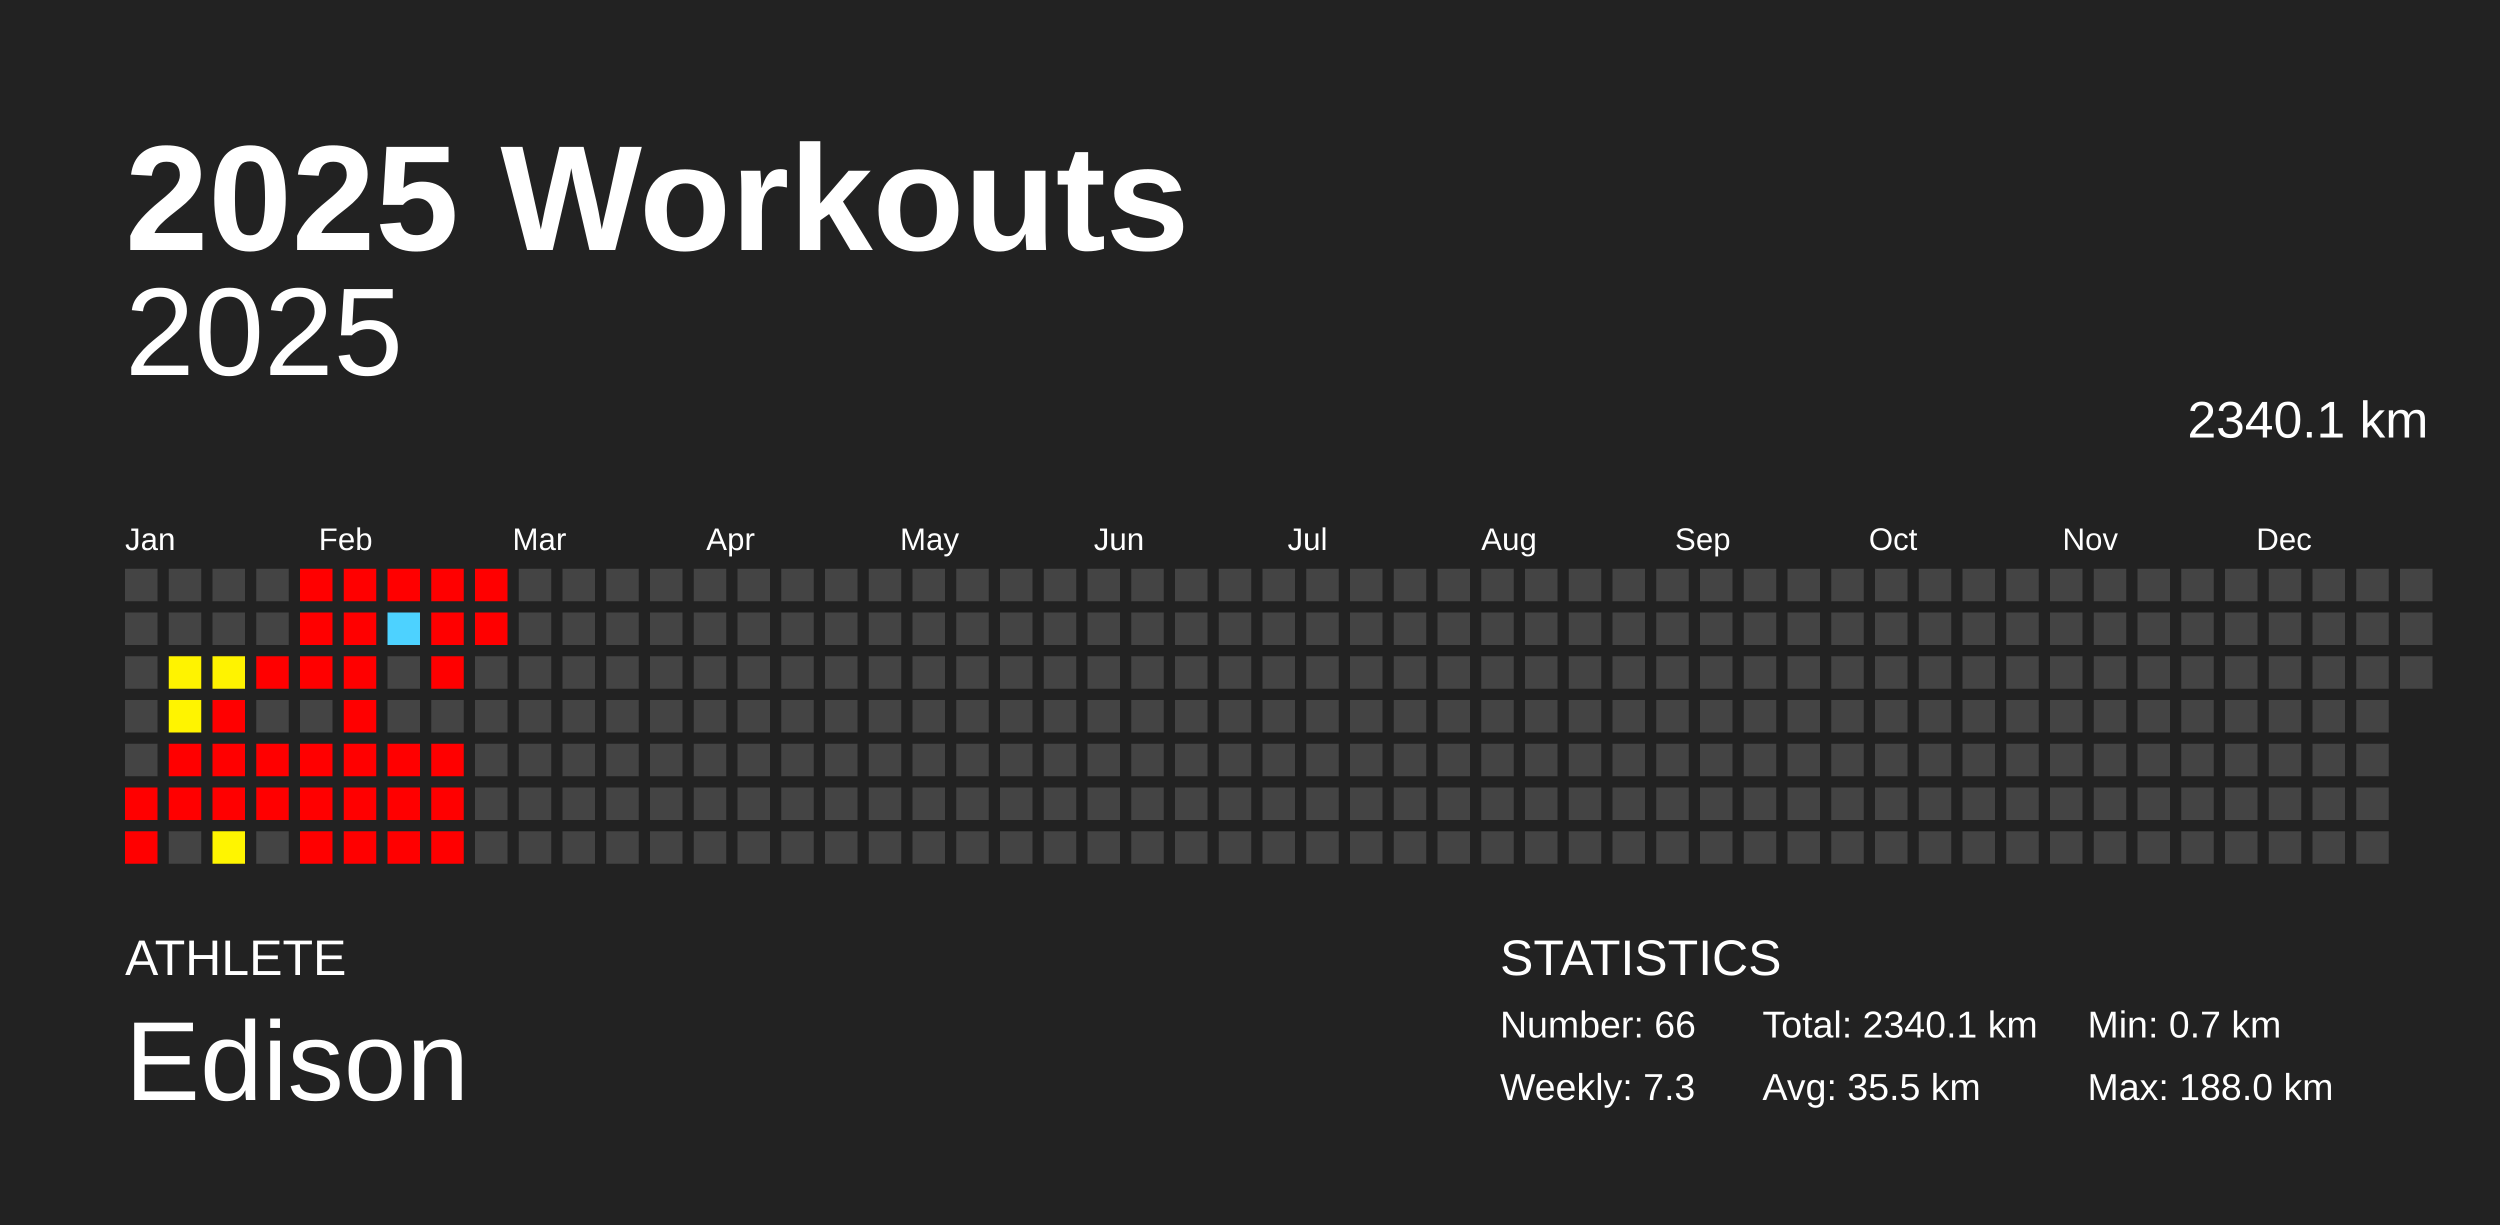
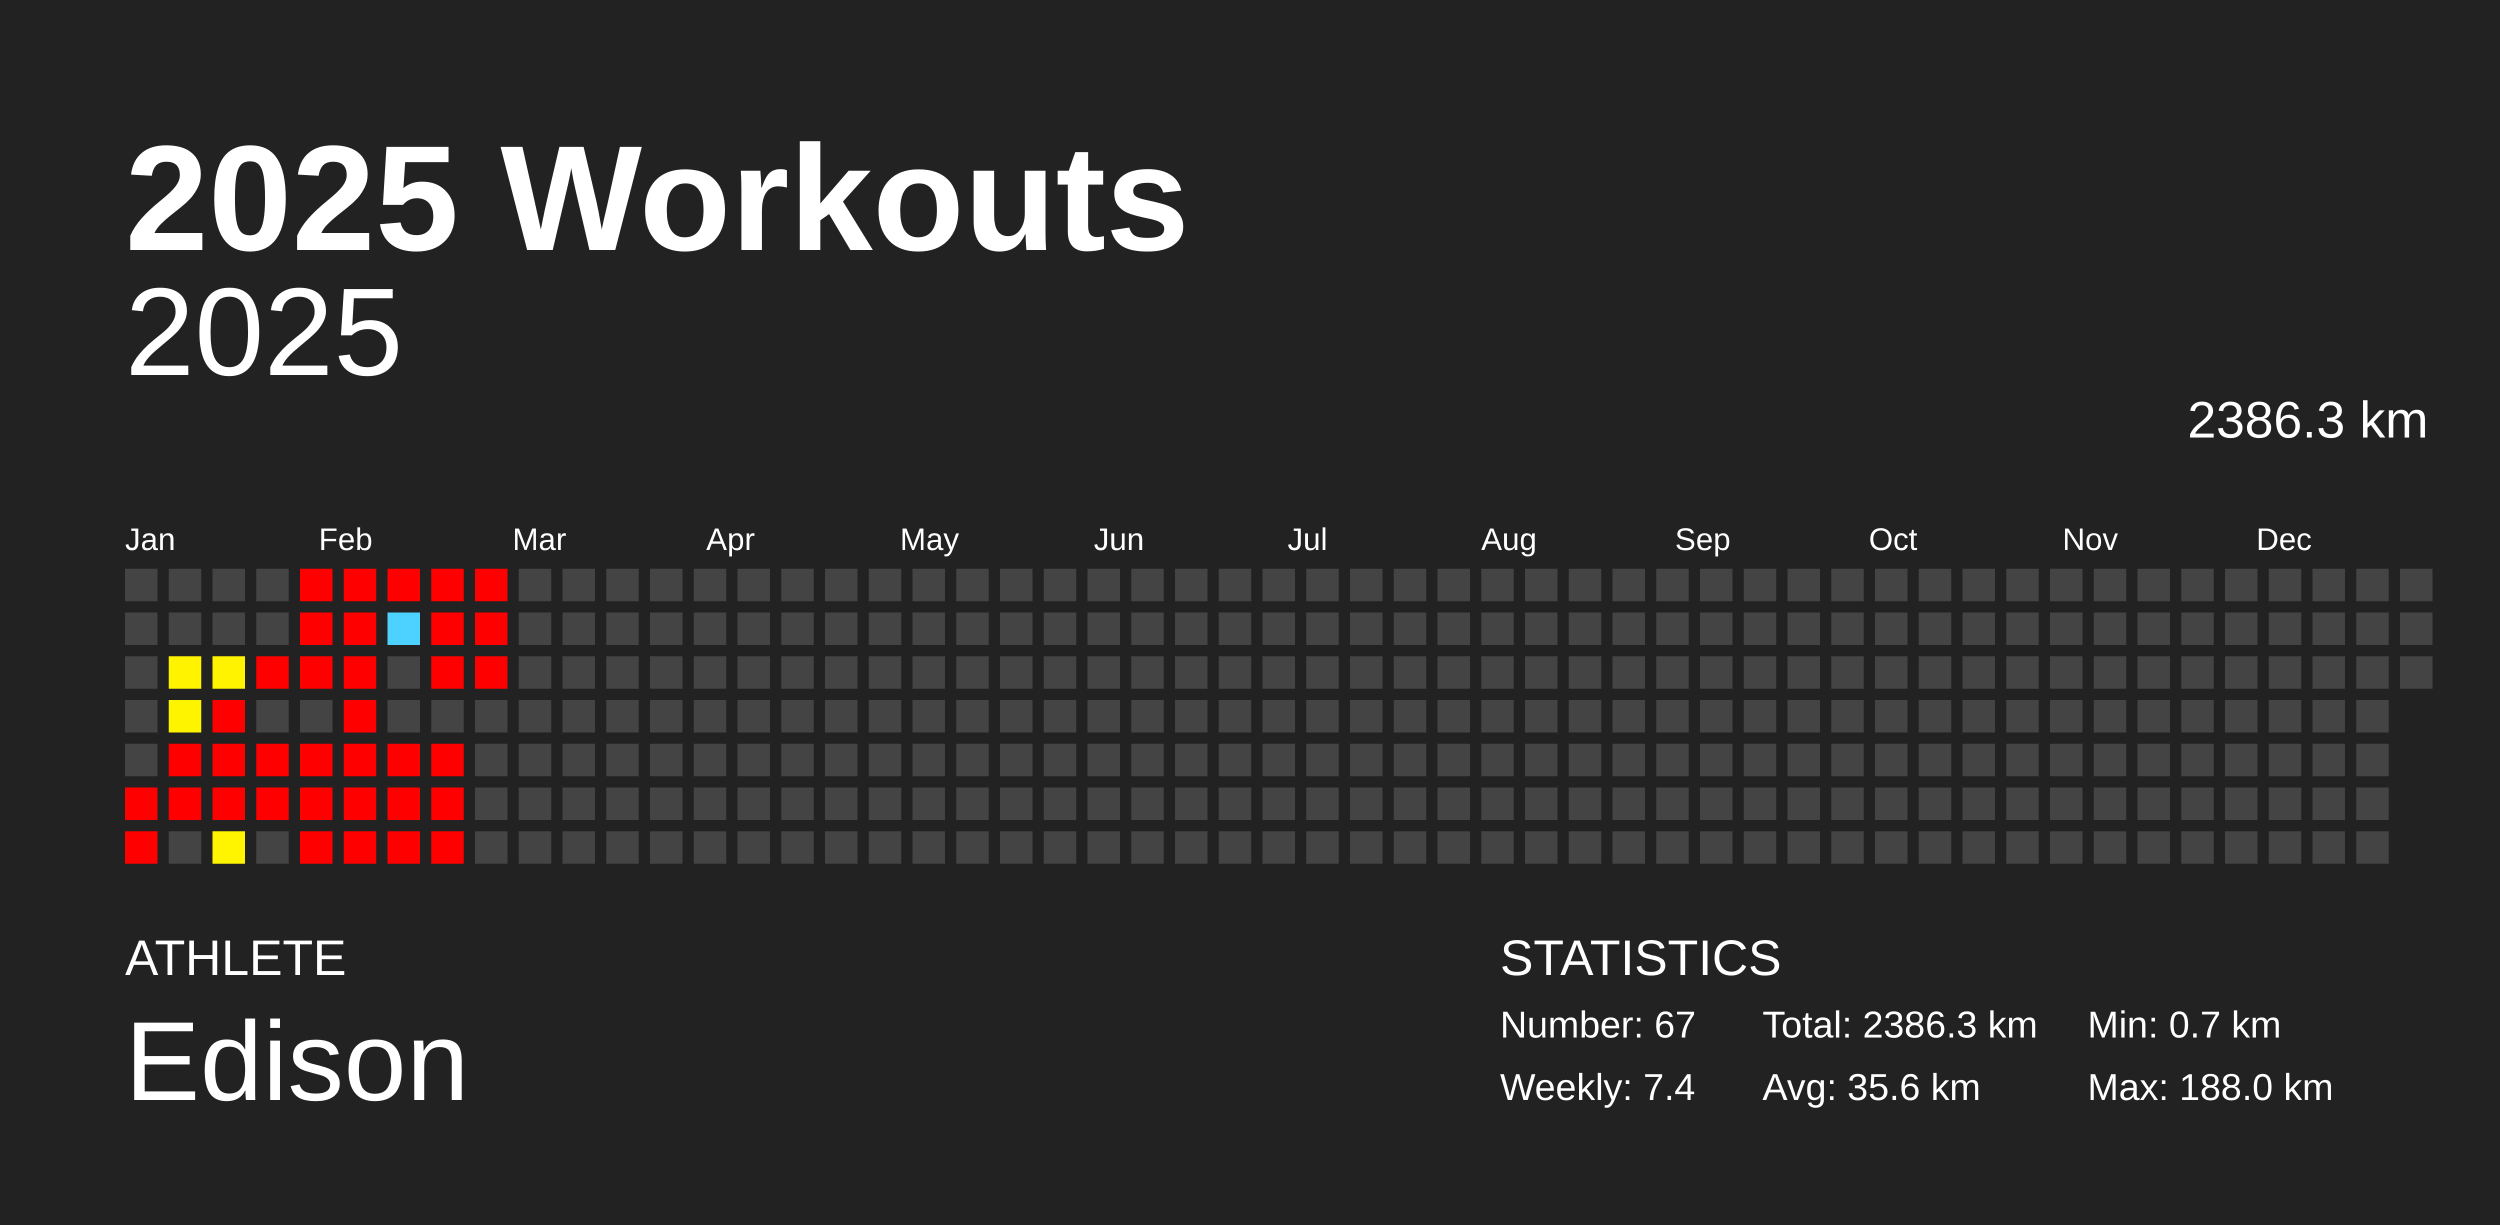
<svg xmlns="http://www.w3.org/2000/svg" baseProfile="full" height="98mm" version="1.1" viewBox="0,0,200,98" width="200mm">
  <defs />
  <rect fill="#222222" height="98" width="200" x="0" y="0" />
  <text fill="#FFFFFF" style="font-size:12px; font-family:Arial; font-weight:bold;" x="10" y="20">2025 Workouts</text>
  <text fill="#FFFFFF" style="font-size:4px; font-family:Arial" x="10" y="78">ATHLETE</text>
  <text fill="#FFFFFF" style="font-size:9px; font-family:Arial" x="10" y="88">Edison</text>
  <text fill="#FFFFFF" style="font-size:4px; font-family:Arial" x="120" y="78">STATISTICS</text>
-   <text fill="#FFFFFF" style="font-size:3px; font-family:Arial" x="120" y="83">Number: 66</text>
-   <text fill="#FFFFFF" style="font-size:3px; font-family:Arial" x="120" y="88">Weekly: 7.3</text>
-   <text fill="#FFFFFF" style="font-size:3px; font-family:Arial" x="141" y="83">Total: 2340.1 km</text>
-   <text fill="#FFFFFF" style="font-size:3px; font-family:Arial" x="141" y="88">Avg: 35.5 km</text>
+   <text fill="#FFFFFF" style="font-size:3px; font-family:Arial" x="120" y="83">Number: 67</text>
+   <text fill="#FFFFFF" style="font-size:3px; font-family:Arial" x="120" y="88">Weekly: 7.4</text>
+   <text fill="#FFFFFF" style="font-size:3px; font-family:Arial" x="141" y="83">Total: 2386.3 km</text>
+   <text fill="#FFFFFF" style="font-size:3px; font-family:Arial" x="141" y="88">Avg: 35.6 km</text>
  <text fill="#FFFFFF" style="font-size:3px; font-family:Arial" x="167" y="83">Min: 0.7 km</text>
  <text fill="#FFFFFF" style="font-size:3px; font-family:Arial" x="167" y="88">Max: 188.0 km</text>
  <text alignment-baseline="hanging" fill="#FFFFFF" style="font-size:10.0px; font-family:Arial;" x="10" y="30">2025</text>
-   <text alignment-baseline="hanging" fill="#FFFFFF" style="font-size:4.125px; font-family:Arial;" x="175" y="35">2340.1 km</text>
+   <text alignment-baseline="hanging" fill="#FFFFFF" style="font-size:4.125px; font-family:Arial;" x="175" y="35">2386.3 km</text>
  <text fill="#FFFFFF" style="font-size:2.5px; font-family:Arial" x="10.0" y="44">Jan</text>
  <text fill="#FFFFFF" style="font-size:2.5px; font-family:Arial" x="25.5" y="44">Feb</text>
  <text fill="#FFFFFF" style="font-size:2.5px; font-family:Arial" x="41.0" y="44">Mar</text>
  <text fill="#FFFFFF" style="font-size:2.5px; font-family:Arial" x="56.5" y="44">Apr</text>
  <text fill="#FFFFFF" style="font-size:2.5px; font-family:Arial" x="72.0" y="44">May</text>
  <text fill="#FFFFFF" style="font-size:2.5px; font-family:Arial" x="87.5" y="44">Jun</text>
  <text fill="#FFFFFF" style="font-size:2.5px; font-family:Arial" x="103.0" y="44">Jul</text>
  <text fill="#FFFFFF" style="font-size:2.5px; font-family:Arial" x="118.5" y="44">Aug</text>
  <text fill="#FFFFFF" style="font-size:2.5px; font-family:Arial" x="134.0" y="44">Sep</text>
  <text fill="#FFFFFF" style="font-size:2.5px; font-family:Arial" x="149.5" y="44">Oct</text>
  <text fill="#FFFFFF" style="font-size:2.5px; font-family:Arial" x="165.0" y="44">Nov</text>
  <text fill="#FFFFFF" style="font-size:2.5px; font-family:Arial" x="180.5" y="44">Dec</text>
  <rect fill="#444444" height="2.6" width="2.6" x="10.0" y="45.5" />
  <rect fill="#444444" height="2.6" width="2.6" x="10.0" y="49.0" />
  <rect fill="#444444" height="2.6" width="2.6" x="10.0" y="52.5" />
  <rect fill="#444444" height="2.6" width="2.6" x="10.0" y="56.0" />
  <rect fill="#444444" height="2.6" width="2.6" x="10.0" y="59.5" />
  <rect fill="red" height="2.6" width="2.6" x="10.0" y="63.0" />
  <rect fill="red" height="2.6" width="2.6" x="10.0" y="66.5" />
  <rect fill="#444444" height="2.6" width="2.6" x="13.5" y="45.5" />
  <rect fill="#444444" height="2.6" width="2.6" x="13.5" y="49.0" />
  <rect fill="#fff300" height="2.6" width="2.6" x="13.5" y="52.5" />
  <rect fill="#fff400" height="2.6" width="2.6" x="13.5" y="56.0" />
  <rect fill="red" height="2.6" width="2.6" x="13.5" y="59.5" />
  <rect fill="red" height="2.6" width="2.6" x="13.5" y="63.0" />
  <rect fill="#444444" height="2.6" width="2.6" x="13.5" y="66.5" />
  <rect fill="#444444" height="2.6" width="2.6" x="17.0" y="45.5" />
  <rect fill="#444444" height="2.6" width="2.6" x="17.0" y="49.0" />
  <rect fill="#fff300" height="2.6" width="2.6" x="17.0" y="52.5" />
  <rect fill="red" height="2.6" width="2.6" x="17.0" y="56.0" />
  <rect fill="red" height="2.6" width="2.6" x="17.0" y="59.5" />
  <rect fill="red" height="2.6" width="2.6" x="17.0" y="63.0" />
  <rect fill="#fff500" height="2.6" width="2.6" x="17.0" y="66.5" />
  <rect fill="#444444" height="2.6" width="2.6" x="20.5" y="45.5" />
  <rect fill="#444444" height="2.6" width="2.6" x="20.5" y="49.0" />
  <rect fill="red" height="2.6" width="2.6" x="20.5" y="52.5" />
  <rect fill="#444444" height="2.6" width="2.6" x="20.5" y="56.0" />
  <rect fill="red" height="2.6" width="2.6" x="20.5" y="59.5" />
  <rect fill="red" height="2.6" width="2.6" x="20.5" y="63.0" />
  <rect fill="#444444" height="2.6" width="2.6" x="20.5" y="66.5" />
  <rect fill="red" height="2.6" width="2.6" x="24.0" y="45.5" />
  <rect fill="red" height="2.6" width="2.6" x="24.0" y="49.0" />
  <rect fill="red" height="2.6" width="2.6" x="24.0" y="52.5" />
  <rect fill="#444444" height="2.6" width="2.6" x="24.0" y="56.0" />
  <rect fill="red" height="2.6" width="2.6" x="24.0" y="59.5" />
  <rect fill="red" height="2.6" width="2.6" x="24.0" y="63.0" />
  <rect fill="red" height="2.6" width="2.6" x="24.0" y="66.5" />
  <rect fill="red" height="2.6" width="2.6" x="27.5" y="45.5" />
  <rect fill="red" height="2.6" width="2.6" x="27.5" y="49.0" />
  <rect fill="red" height="2.6" width="2.6" x="27.5" y="52.5" />
  <rect fill="red" height="2.6" width="2.6" x="27.5" y="56.0" />
  <rect fill="red" height="2.6" width="2.6" x="27.5" y="59.5" />
  <rect fill="red" height="2.6" width="2.6" x="27.5" y="63.0" />
  <rect fill="red" height="2.6" width="2.6" x="27.5" y="66.5" />
  <rect fill="red" height="2.6" width="2.6" x="31.0" y="45.5" />
  <rect fill="#4dd2ff" height="2.6" width="2.6" x="31.0" y="49.0" />
  <rect fill="#444444" height="2.6" width="2.6" x="31.0" y="52.5" />
  <rect fill="#444444" height="2.6" width="2.6" x="31.0" y="56.0" />
  <rect fill="red" height="2.6" width="2.6" x="31.0" y="59.5" />
  <rect fill="red" height="2.6" width="2.6" x="31.0" y="63.0" />
  <rect fill="red" height="2.6" width="2.6" x="31.0" y="66.5" />
  <rect fill="red" height="2.6" width="2.6" x="34.5" y="45.5" />
  <rect fill="red" height="2.6" width="2.6" x="34.5" y="49.0" />
  <rect fill="red" height="2.6" width="2.6" x="34.5" y="52.5" />
  <rect fill="#444444" height="2.6" width="2.6" x="34.5" y="56.0" />
  <rect fill="red" height="2.6" width="2.6" x="34.5" y="59.5" />
  <rect fill="red" height="2.6" width="2.6" x="34.5" y="63.0" />
  <rect fill="red" height="2.6" width="2.6" x="34.5" y="66.5" />
  <rect fill="red" height="2.6" width="2.6" x="38.0" y="45.5" />
  <rect fill="red" height="2.6" width="2.6" x="38.0" y="49.0" />
-   <rect fill="#444444" height="2.6" width="2.6" x="38.0" y="52.5" />
+   <rect fill="red" height="2.6" width="2.6" x="38.0" y="52.5" />
  <rect fill="#444444" height="2.6" width="2.6" x="38.0" y="56.0" />
  <rect fill="#444444" height="2.6" width="2.6" x="38.0" y="59.5" />
  <rect fill="#444444" height="2.6" width="2.6" x="38.0" y="63.0" />
  <rect fill="#444444" height="2.6" width="2.6" x="38.0" y="66.5" />
  <rect fill="#444444" height="2.6" width="2.6" x="41.5" y="45.5" />
  <rect fill="#444444" height="2.6" width="2.6" x="41.5" y="49.0" />
  <rect fill="#444444" height="2.6" width="2.6" x="41.5" y="52.5" />
  <rect fill="#444444" height="2.6" width="2.6" x="41.5" y="56.0" />
  <rect fill="#444444" height="2.6" width="2.6" x="41.5" y="59.5" />
  <rect fill="#444444" height="2.6" width="2.6" x="41.5" y="63.0" />
  <rect fill="#444444" height="2.6" width="2.6" x="41.5" y="66.5" />
  <rect fill="#444444" height="2.6" width="2.6" x="45.0" y="45.5" />
  <rect fill="#444444" height="2.6" width="2.6" x="45.0" y="49.0" />
  <rect fill="#444444" height="2.6" width="2.6" x="45.0" y="52.5" />
  <rect fill="#444444" height="2.6" width="2.6" x="45.0" y="56.0" />
  <rect fill="#444444" height="2.6" width="2.6" x="45.0" y="59.5" />
  <rect fill="#444444" height="2.6" width="2.6" x="45.0" y="63.0" />
  <rect fill="#444444" height="2.6" width="2.6" x="45.0" y="66.5" />
  <rect fill="#444444" height="2.6" width="2.6" x="48.5" y="45.5" />
  <rect fill="#444444" height="2.6" width="2.6" x="48.5" y="49.0" />
  <rect fill="#444444" height="2.6" width="2.6" x="48.5" y="52.5" />
  <rect fill="#444444" height="2.6" width="2.6" x="48.5" y="56.0" />
  <rect fill="#444444" height="2.6" width="2.6" x="48.5" y="59.5" />
  <rect fill="#444444" height="2.6" width="2.6" x="48.5" y="63.0" />
  <rect fill="#444444" height="2.6" width="2.6" x="48.5" y="66.5" />
  <rect fill="#444444" height="2.6" width="2.6" x="52.0" y="45.5" />
  <rect fill="#444444" height="2.6" width="2.6" x="52.0" y="49.0" />
  <rect fill="#444444" height="2.6" width="2.6" x="52.0" y="52.5" />
  <rect fill="#444444" height="2.6" width="2.6" x="52.0" y="56.0" />
  <rect fill="#444444" height="2.6" width="2.6" x="52.0" y="59.5" />
  <rect fill="#444444" height="2.6" width="2.6" x="52.0" y="63.0" />
  <rect fill="#444444" height="2.6" width="2.6" x="52.0" y="66.5" />
  <rect fill="#444444" height="2.6" width="2.6" x="55.5" y="45.5" />
  <rect fill="#444444" height="2.6" width="2.6" x="55.5" y="49.0" />
  <rect fill="#444444" height="2.6" width="2.6" x="55.5" y="52.5" />
  <rect fill="#444444" height="2.6" width="2.6" x="55.5" y="56.0" />
  <rect fill="#444444" height="2.6" width="2.6" x="55.5" y="59.5" />
  <rect fill="#444444" height="2.6" width="2.6" x="55.5" y="63.0" />
  <rect fill="#444444" height="2.6" width="2.6" x="55.5" y="66.5" />
  <rect fill="#444444" height="2.6" width="2.6" x="59.0" y="45.5" />
  <rect fill="#444444" height="2.6" width="2.6" x="59.0" y="49.0" />
  <rect fill="#444444" height="2.6" width="2.6" x="59.0" y="52.5" />
  <rect fill="#444444" height="2.6" width="2.6" x="59.0" y="56.0" />
  <rect fill="#444444" height="2.6" width="2.6" x="59.0" y="59.5" />
  <rect fill="#444444" height="2.6" width="2.6" x="59.0" y="63.0" />
  <rect fill="#444444" height="2.6" width="2.6" x="59.0" y="66.5" />
  <rect fill="#444444" height="2.6" width="2.6" x="62.5" y="45.5" />
  <rect fill="#444444" height="2.6" width="2.6" x="62.5" y="49.0" />
  <rect fill="#444444" height="2.6" width="2.6" x="62.5" y="52.5" />
  <rect fill="#444444" height="2.6" width="2.6" x="62.5" y="56.0" />
  <rect fill="#444444" height="2.6" width="2.6" x="62.5" y="59.5" />
  <rect fill="#444444" height="2.6" width="2.6" x="62.5" y="63.0" />
  <rect fill="#444444" height="2.6" width="2.6" x="62.5" y="66.5" />
  <rect fill="#444444" height="2.6" width="2.6" x="66.0" y="45.5" />
  <rect fill="#444444" height="2.6" width="2.6" x="66.0" y="49.0" />
  <rect fill="#444444" height="2.6" width="2.6" x="66.0" y="52.5" />
  <rect fill="#444444" height="2.6" width="2.6" x="66.0" y="56.0" />
  <rect fill="#444444" height="2.6" width="2.6" x="66.0" y="59.5" />
  <rect fill="#444444" height="2.6" width="2.6" x="66.0" y="63.0" />
  <rect fill="#444444" height="2.6" width="2.6" x="66.0" y="66.5" />
  <rect fill="#444444" height="2.6" width="2.6" x="69.5" y="45.5" />
  <rect fill="#444444" height="2.6" width="2.6" x="69.5" y="49.0" />
  <rect fill="#444444" height="2.6" width="2.6" x="69.5" y="52.5" />
  <rect fill="#444444" height="2.6" width="2.6" x="69.5" y="56.0" />
  <rect fill="#444444" height="2.6" width="2.6" x="69.5" y="59.5" />
  <rect fill="#444444" height="2.6" width="2.6" x="69.5" y="63.0" />
  <rect fill="#444444" height="2.6" width="2.6" x="69.5" y="66.5" />
  <rect fill="#444444" height="2.6" width="2.6" x="73.0" y="45.5" />
  <rect fill="#444444" height="2.6" width="2.6" x="73.0" y="49.0" />
  <rect fill="#444444" height="2.6" width="2.6" x="73.0" y="52.5" />
  <rect fill="#444444" height="2.6" width="2.6" x="73.0" y="56.0" />
  <rect fill="#444444" height="2.6" width="2.6" x="73.0" y="59.5" />
  <rect fill="#444444" height="2.6" width="2.6" x="73.0" y="63.0" />
  <rect fill="#444444" height="2.6" width="2.6" x="73.0" y="66.5" />
  <rect fill="#444444" height="2.6" width="2.6" x="76.5" y="45.5" />
  <rect fill="#444444" height="2.6" width="2.6" x="76.5" y="49.0" />
  <rect fill="#444444" height="2.6" width="2.6" x="76.5" y="52.5" />
  <rect fill="#444444" height="2.6" width="2.6" x="76.5" y="56.0" />
  <rect fill="#444444" height="2.6" width="2.6" x="76.5" y="59.5" />
  <rect fill="#444444" height="2.6" width="2.6" x="76.5" y="63.0" />
  <rect fill="#444444" height="2.6" width="2.6" x="76.5" y="66.5" />
  <rect fill="#444444" height="2.6" width="2.6" x="80.0" y="45.5" />
  <rect fill="#444444" height="2.6" width="2.6" x="80.0" y="49.0" />
  <rect fill="#444444" height="2.6" width="2.6" x="80.0" y="52.5" />
  <rect fill="#444444" height="2.6" width="2.6" x="80.0" y="56.0" />
  <rect fill="#444444" height="2.6" width="2.6" x="80.0" y="59.5" />
  <rect fill="#444444" height="2.6" width="2.6" x="80.0" y="63.0" />
  <rect fill="#444444" height="2.6" width="2.6" x="80.0" y="66.5" />
  <rect fill="#444444" height="2.6" width="2.6" x="83.5" y="45.5" />
  <rect fill="#444444" height="2.6" width="2.6" x="83.5" y="49.0" />
  <rect fill="#444444" height="2.6" width="2.6" x="83.5" y="52.5" />
  <rect fill="#444444" height="2.6" width="2.6" x="83.5" y="56.0" />
  <rect fill="#444444" height="2.6" width="2.6" x="83.5" y="59.5" />
  <rect fill="#444444" height="2.6" width="2.6" x="83.5" y="63.0" />
  <rect fill="#444444" height="2.6" width="2.6" x="83.5" y="66.5" />
  <rect fill="#444444" height="2.6" width="2.6" x="87.0" y="45.5" />
  <rect fill="#444444" height="2.6" width="2.6" x="87.0" y="49.0" />
  <rect fill="#444444" height="2.6" width="2.6" x="87.0" y="52.5" />
  <rect fill="#444444" height="2.6" width="2.6" x="87.0" y="56.0" />
  <rect fill="#444444" height="2.6" width="2.6" x="87.0" y="59.5" />
  <rect fill="#444444" height="2.6" width="2.6" x="87.0" y="63.0" />
  <rect fill="#444444" height="2.6" width="2.6" x="87.0" y="66.5" />
  <rect fill="#444444" height="2.6" width="2.6" x="90.5" y="45.5" />
  <rect fill="#444444" height="2.6" width="2.6" x="90.5" y="49.0" />
  <rect fill="#444444" height="2.6" width="2.6" x="90.5" y="52.5" />
  <rect fill="#444444" height="2.6" width="2.6" x="90.5" y="56.0" />
  <rect fill="#444444" height="2.6" width="2.6" x="90.5" y="59.5" />
  <rect fill="#444444" height="2.6" width="2.6" x="90.5" y="63.0" />
  <rect fill="#444444" height="2.6" width="2.6" x="90.5" y="66.5" />
  <rect fill="#444444" height="2.6" width="2.6" x="94.0" y="45.5" />
  <rect fill="#444444" height="2.6" width="2.6" x="94.0" y="49.0" />
  <rect fill="#444444" height="2.6" width="2.6" x="94.0" y="52.5" />
  <rect fill="#444444" height="2.6" width="2.6" x="94.0" y="56.0" />
  <rect fill="#444444" height="2.6" width="2.6" x="94.0" y="59.5" />
  <rect fill="#444444" height="2.6" width="2.6" x="94.0" y="63.0" />
  <rect fill="#444444" height="2.6" width="2.6" x="94.0" y="66.5" />
  <rect fill="#444444" height="2.6" width="2.6" x="97.5" y="45.5" />
  <rect fill="#444444" height="2.6" width="2.6" x="97.5" y="49.0" />
  <rect fill="#444444" height="2.6" width="2.6" x="97.5" y="52.5" />
  <rect fill="#444444" height="2.6" width="2.6" x="97.5" y="56.0" />
  <rect fill="#444444" height="2.6" width="2.6" x="97.5" y="59.5" />
  <rect fill="#444444" height="2.6" width="2.6" x="97.5" y="63.0" />
  <rect fill="#444444" height="2.6" width="2.6" x="97.5" y="66.5" />
  <rect fill="#444444" height="2.6" width="2.6" x="101.0" y="45.5" />
  <rect fill="#444444" height="2.6" width="2.6" x="101.0" y="49.0" />
  <rect fill="#444444" height="2.6" width="2.6" x="101.0" y="52.5" />
  <rect fill="#444444" height="2.6" width="2.6" x="101.0" y="56.0" />
  <rect fill="#444444" height="2.6" width="2.6" x="101.0" y="59.5" />
  <rect fill="#444444" height="2.6" width="2.6" x="101.0" y="63.0" />
  <rect fill="#444444" height="2.6" width="2.6" x="101.0" y="66.5" />
  <rect fill="#444444" height="2.6" width="2.6" x="104.5" y="45.5" />
  <rect fill="#444444" height="2.6" width="2.6" x="104.5" y="49.0" />
  <rect fill="#444444" height="2.6" width="2.6" x="104.5" y="52.5" />
  <rect fill="#444444" height="2.6" width="2.6" x="104.5" y="56.0" />
  <rect fill="#444444" height="2.6" width="2.6" x="104.5" y="59.5" />
  <rect fill="#444444" height="2.6" width="2.6" x="104.5" y="63.0" />
  <rect fill="#444444" height="2.6" width="2.6" x="104.5" y="66.5" />
  <rect fill="#444444" height="2.6" width="2.6" x="108.0" y="45.5" />
  <rect fill="#444444" height="2.6" width="2.6" x="108.0" y="49.0" />
  <rect fill="#444444" height="2.6" width="2.6" x="108.0" y="52.5" />
  <rect fill="#444444" height="2.6" width="2.6" x="108.0" y="56.0" />
  <rect fill="#444444" height="2.6" width="2.6" x="108.0" y="59.5" />
  <rect fill="#444444" height="2.6" width="2.6" x="108.0" y="63.0" />
  <rect fill="#444444" height="2.6" width="2.6" x="108.0" y="66.5" />
  <rect fill="#444444" height="2.6" width="2.6" x="111.5" y="45.5" />
  <rect fill="#444444" height="2.6" width="2.6" x="111.5" y="49.0" />
  <rect fill="#444444" height="2.6" width="2.6" x="111.5" y="52.5" />
  <rect fill="#444444" height="2.6" width="2.6" x="111.5" y="56.0" />
  <rect fill="#444444" height="2.6" width="2.6" x="111.5" y="59.5" />
  <rect fill="#444444" height="2.6" width="2.6" x="111.5" y="63.0" />
  <rect fill="#444444" height="2.6" width="2.6" x="111.5" y="66.5" />
  <rect fill="#444444" height="2.6" width="2.6" x="115.0" y="45.5" />
  <rect fill="#444444" height="2.6" width="2.6" x="115.0" y="49.0" />
  <rect fill="#444444" height="2.6" width="2.6" x="115.0" y="52.5" />
  <rect fill="#444444" height="2.6" width="2.6" x="115.0" y="56.0" />
  <rect fill="#444444" height="2.6" width="2.6" x="115.0" y="59.5" />
  <rect fill="#444444" height="2.6" width="2.6" x="115.0" y="63.0" />
  <rect fill="#444444" height="2.6" width="2.6" x="115.0" y="66.5" />
  <rect fill="#444444" height="2.6" width="2.6" x="118.5" y="45.5" />
  <rect fill="#444444" height="2.6" width="2.6" x="118.5" y="49.0" />
  <rect fill="#444444" height="2.6" width="2.6" x="118.5" y="52.5" />
  <rect fill="#444444" height="2.6" width="2.6" x="118.5" y="56.0" />
  <rect fill="#444444" height="2.6" width="2.6" x="118.5" y="59.5" />
  <rect fill="#444444" height="2.6" width="2.6" x="118.5" y="63.0" />
  <rect fill="#444444" height="2.6" width="2.6" x="118.5" y="66.5" />
  <rect fill="#444444" height="2.6" width="2.6" x="122.0" y="45.5" />
  <rect fill="#444444" height="2.6" width="2.6" x="122.0" y="49.0" />
  <rect fill="#444444" height="2.6" width="2.6" x="122.0" y="52.5" />
  <rect fill="#444444" height="2.6" width="2.6" x="122.0" y="56.0" />
  <rect fill="#444444" height="2.6" width="2.6" x="122.0" y="59.5" />
  <rect fill="#444444" height="2.6" width="2.6" x="122.0" y="63.0" />
  <rect fill="#444444" height="2.6" width="2.6" x="122.0" y="66.5" />
  <rect fill="#444444" height="2.6" width="2.6" x="125.5" y="45.5" />
  <rect fill="#444444" height="2.6" width="2.6" x="125.5" y="49.0" />
  <rect fill="#444444" height="2.6" width="2.6" x="125.5" y="52.5" />
  <rect fill="#444444" height="2.6" width="2.6" x="125.5" y="56.0" />
  <rect fill="#444444" height="2.6" width="2.6" x="125.5" y="59.5" />
  <rect fill="#444444" height="2.6" width="2.6" x="125.5" y="63.0" />
  <rect fill="#444444" height="2.6" width="2.6" x="125.5" y="66.5" />
  <rect fill="#444444" height="2.6" width="2.6" x="129.0" y="45.5" />
  <rect fill="#444444" height="2.6" width="2.6" x="129.0" y="49.0" />
  <rect fill="#444444" height="2.6" width="2.6" x="129.0" y="52.5" />
  <rect fill="#444444" height="2.6" width="2.6" x="129.0" y="56.0" />
  <rect fill="#444444" height="2.6" width="2.6" x="129.0" y="59.5" />
  <rect fill="#444444" height="2.6" width="2.6" x="129.0" y="63.0" />
  <rect fill="#444444" height="2.6" width="2.6" x="129.0" y="66.5" />
  <rect fill="#444444" height="2.6" width="2.6" x="132.5" y="45.5" />
  <rect fill="#444444" height="2.6" width="2.6" x="132.5" y="49.0" />
  <rect fill="#444444" height="2.6" width="2.6" x="132.5" y="52.5" />
  <rect fill="#444444" height="2.6" width="2.6" x="132.5" y="56.0" />
  <rect fill="#444444" height="2.6" width="2.6" x="132.5" y="59.5" />
  <rect fill="#444444" height="2.6" width="2.6" x="132.5" y="63.0" />
  <rect fill="#444444" height="2.6" width="2.6" x="132.5" y="66.5" />
  <rect fill="#444444" height="2.6" width="2.6" x="136.0" y="45.5" />
  <rect fill="#444444" height="2.6" width="2.6" x="136.0" y="49.0" />
  <rect fill="#444444" height="2.6" width="2.6" x="136.0" y="52.5" />
  <rect fill="#444444" height="2.6" width="2.6" x="136.0" y="56.0" />
  <rect fill="#444444" height="2.6" width="2.6" x="136.0" y="59.5" />
  <rect fill="#444444" height="2.6" width="2.6" x="136.0" y="63.0" />
  <rect fill="#444444" height="2.6" width="2.6" x="136.0" y="66.5" />
  <rect fill="#444444" height="2.6" width="2.6" x="139.5" y="45.5" />
  <rect fill="#444444" height="2.6" width="2.6" x="139.5" y="49.0" />
  <rect fill="#444444" height="2.6" width="2.6" x="139.5" y="52.5" />
  <rect fill="#444444" height="2.6" width="2.6" x="139.5" y="56.0" />
  <rect fill="#444444" height="2.6" width="2.6" x="139.5" y="59.5" />
  <rect fill="#444444" height="2.6" width="2.6" x="139.5" y="63.0" />
  <rect fill="#444444" height="2.6" width="2.6" x="139.5" y="66.5" />
  <rect fill="#444444" height="2.6" width="2.6" x="143.0" y="45.5" />
  <rect fill="#444444" height="2.6" width="2.6" x="143.0" y="49.0" />
  <rect fill="#444444" height="2.6" width="2.6" x="143.0" y="52.5" />
  <rect fill="#444444" height="2.6" width="2.6" x="143.0" y="56.0" />
  <rect fill="#444444" height="2.6" width="2.6" x="143.0" y="59.5" />
  <rect fill="#444444" height="2.6" width="2.6" x="143.0" y="63.0" />
  <rect fill="#444444" height="2.6" width="2.6" x="143.0" y="66.5" />
  <rect fill="#444444" height="2.6" width="2.6" x="146.5" y="45.5" />
  <rect fill="#444444" height="2.6" width="2.6" x="146.5" y="49.0" />
  <rect fill="#444444" height="2.6" width="2.6" x="146.5" y="52.5" />
  <rect fill="#444444" height="2.6" width="2.6" x="146.5" y="56.0" />
  <rect fill="#444444" height="2.6" width="2.6" x="146.5" y="59.5" />
  <rect fill="#444444" height="2.6" width="2.6" x="146.5" y="63.0" />
  <rect fill="#444444" height="2.6" width="2.6" x="146.5" y="66.5" />
  <rect fill="#444444" height="2.6" width="2.6" x="150.0" y="45.5" />
  <rect fill="#444444" height="2.6" width="2.6" x="150.0" y="49.0" />
  <rect fill="#444444" height="2.6" width="2.6" x="150.0" y="52.5" />
  <rect fill="#444444" height="2.6" width="2.6" x="150.0" y="56.0" />
  <rect fill="#444444" height="2.6" width="2.6" x="150.0" y="59.5" />
  <rect fill="#444444" height="2.6" width="2.6" x="150.0" y="63.0" />
  <rect fill="#444444" height="2.6" width="2.6" x="150.0" y="66.5" />
  <rect fill="#444444" height="2.6" width="2.6" x="153.5" y="45.5" />
  <rect fill="#444444" height="2.6" width="2.6" x="153.5" y="49.0" />
  <rect fill="#444444" height="2.6" width="2.6" x="153.5" y="52.5" />
  <rect fill="#444444" height="2.6" width="2.6" x="153.5" y="56.0" />
  <rect fill="#444444" height="2.6" width="2.6" x="153.5" y="59.5" />
  <rect fill="#444444" height="2.6" width="2.6" x="153.5" y="63.0" />
  <rect fill="#444444" height="2.6" width="2.6" x="153.5" y="66.5" />
  <rect fill="#444444" height="2.6" width="2.6" x="157.0" y="45.5" />
  <rect fill="#444444" height="2.6" width="2.6" x="157.0" y="49.0" />
  <rect fill="#444444" height="2.6" width="2.6" x="157.0" y="52.5" />
  <rect fill="#444444" height="2.6" width="2.6" x="157.0" y="56.0" />
  <rect fill="#444444" height="2.6" width="2.6" x="157.0" y="59.5" />
  <rect fill="#444444" height="2.6" width="2.6" x="157.0" y="63.0" />
  <rect fill="#444444" height="2.6" width="2.6" x="157.0" y="66.5" />
  <rect fill="#444444" height="2.6" width="2.6" x="160.5" y="45.5" />
  <rect fill="#444444" height="2.6" width="2.6" x="160.5" y="49.0" />
  <rect fill="#444444" height="2.6" width="2.6" x="160.5" y="52.5" />
  <rect fill="#444444" height="2.6" width="2.6" x="160.5" y="56.0" />
  <rect fill="#444444" height="2.6" width="2.6" x="160.5" y="59.5" />
  <rect fill="#444444" height="2.6" width="2.6" x="160.5" y="63.0" />
  <rect fill="#444444" height="2.6" width="2.6" x="160.5" y="66.5" />
  <rect fill="#444444" height="2.6" width="2.6" x="164.0" y="45.5" />
  <rect fill="#444444" height="2.6" width="2.6" x="164.0" y="49.0" />
  <rect fill="#444444" height="2.6" width="2.6" x="164.0" y="52.5" />
  <rect fill="#444444" height="2.6" width="2.6" x="164.0" y="56.0" />
  <rect fill="#444444" height="2.6" width="2.6" x="164.0" y="59.5" />
  <rect fill="#444444" height="2.6" width="2.6" x="164.0" y="63.0" />
  <rect fill="#444444" height="2.6" width="2.6" x="164.0" y="66.5" />
  <rect fill="#444444" height="2.6" width="2.6" x="167.5" y="45.5" />
  <rect fill="#444444" height="2.6" width="2.6" x="167.5" y="49.0" />
  <rect fill="#444444" height="2.6" width="2.6" x="167.5" y="52.5" />
  <rect fill="#444444" height="2.6" width="2.6" x="167.5" y="56.0" />
  <rect fill="#444444" height="2.6" width="2.6" x="167.5" y="59.5" />
  <rect fill="#444444" height="2.6" width="2.6" x="167.5" y="63.0" />
  <rect fill="#444444" height="2.6" width="2.6" x="167.5" y="66.5" />
  <rect fill="#444444" height="2.6" width="2.6" x="171.0" y="45.5" />
  <rect fill="#444444" height="2.6" width="2.6" x="171.0" y="49.0" />
  <rect fill="#444444" height="2.6" width="2.6" x="171.0" y="52.5" />
  <rect fill="#444444" height="2.6" width="2.6" x="171.0" y="56.0" />
  <rect fill="#444444" height="2.6" width="2.6" x="171.0" y="59.5" />
  <rect fill="#444444" height="2.6" width="2.6" x="171.0" y="63.0" />
  <rect fill="#444444" height="2.6" width="2.6" x="171.0" y="66.5" />
  <rect fill="#444444" height="2.6" width="2.6" x="174.5" y="45.5" />
  <rect fill="#444444" height="2.6" width="2.6" x="174.5" y="49.0" />
  <rect fill="#444444" height="2.6" width="2.6" x="174.5" y="52.5" />
  <rect fill="#444444" height="2.6" width="2.6" x="174.5" y="56.0" />
  <rect fill="#444444" height="2.6" width="2.6" x="174.5" y="59.5" />
  <rect fill="#444444" height="2.6" width="2.6" x="174.5" y="63.0" />
  <rect fill="#444444" height="2.6" width="2.6" x="174.5" y="66.5" />
  <rect fill="#444444" height="2.6" width="2.6" x="178.0" y="45.5" />
  <rect fill="#444444" height="2.6" width="2.6" x="178.0" y="49.0" />
  <rect fill="#444444" height="2.6" width="2.6" x="178.0" y="52.5" />
  <rect fill="#444444" height="2.6" width="2.6" x="178.0" y="56.0" />
  <rect fill="#444444" height="2.6" width="2.6" x="178.0" y="59.5" />
  <rect fill="#444444" height="2.6" width="2.6" x="178.0" y="63.0" />
  <rect fill="#444444" height="2.6" width="2.6" x="178.0" y="66.5" />
  <rect fill="#444444" height="2.6" width="2.6" x="181.5" y="45.5" />
  <rect fill="#444444" height="2.6" width="2.6" x="181.5" y="49.0" />
  <rect fill="#444444" height="2.6" width="2.6" x="181.5" y="52.5" />
  <rect fill="#444444" height="2.6" width="2.6" x="181.5" y="56.0" />
  <rect fill="#444444" height="2.6" width="2.6" x="181.5" y="59.5" />
  <rect fill="#444444" height="2.6" width="2.6" x="181.5" y="63.0" />
  <rect fill="#444444" height="2.6" width="2.6" x="181.5" y="66.5" />
  <rect fill="#444444" height="2.6" width="2.6" x="185.0" y="45.5" />
  <rect fill="#444444" height="2.6" width="2.6" x="185.0" y="49.0" />
  <rect fill="#444444" height="2.6" width="2.6" x="185.0" y="52.5" />
  <rect fill="#444444" height="2.6" width="2.6" x="185.0" y="56.0" />
  <rect fill="#444444" height="2.6" width="2.6" x="185.0" y="59.5" />
  <rect fill="#444444" height="2.6" width="2.6" x="185.0" y="63.0" />
  <rect fill="#444444" height="2.6" width="2.6" x="185.0" y="66.5" />
  <rect fill="#444444" height="2.6" width="2.6" x="188.5" y="45.5" />
  <rect fill="#444444" height="2.6" width="2.6" x="188.5" y="49.0" />
  <rect fill="#444444" height="2.6" width="2.6" x="188.5" y="52.5" />
  <rect fill="#444444" height="2.6" width="2.6" x="188.5" y="56.0" />
  <rect fill="#444444" height="2.6" width="2.6" x="188.5" y="59.5" />
  <rect fill="#444444" height="2.6" width="2.6" x="188.5" y="63.0" />
  <rect fill="#444444" height="2.6" width="2.6" x="188.5" y="66.5" />
  <rect fill="#444444" height="2.6" width="2.6" x="192.0" y="45.5" />
  <rect fill="#444444" height="2.6" width="2.6" x="192.0" y="49.0" />
  <rect fill="#444444" height="2.6" width="2.6" x="192.0" y="52.5" />
</svg>
